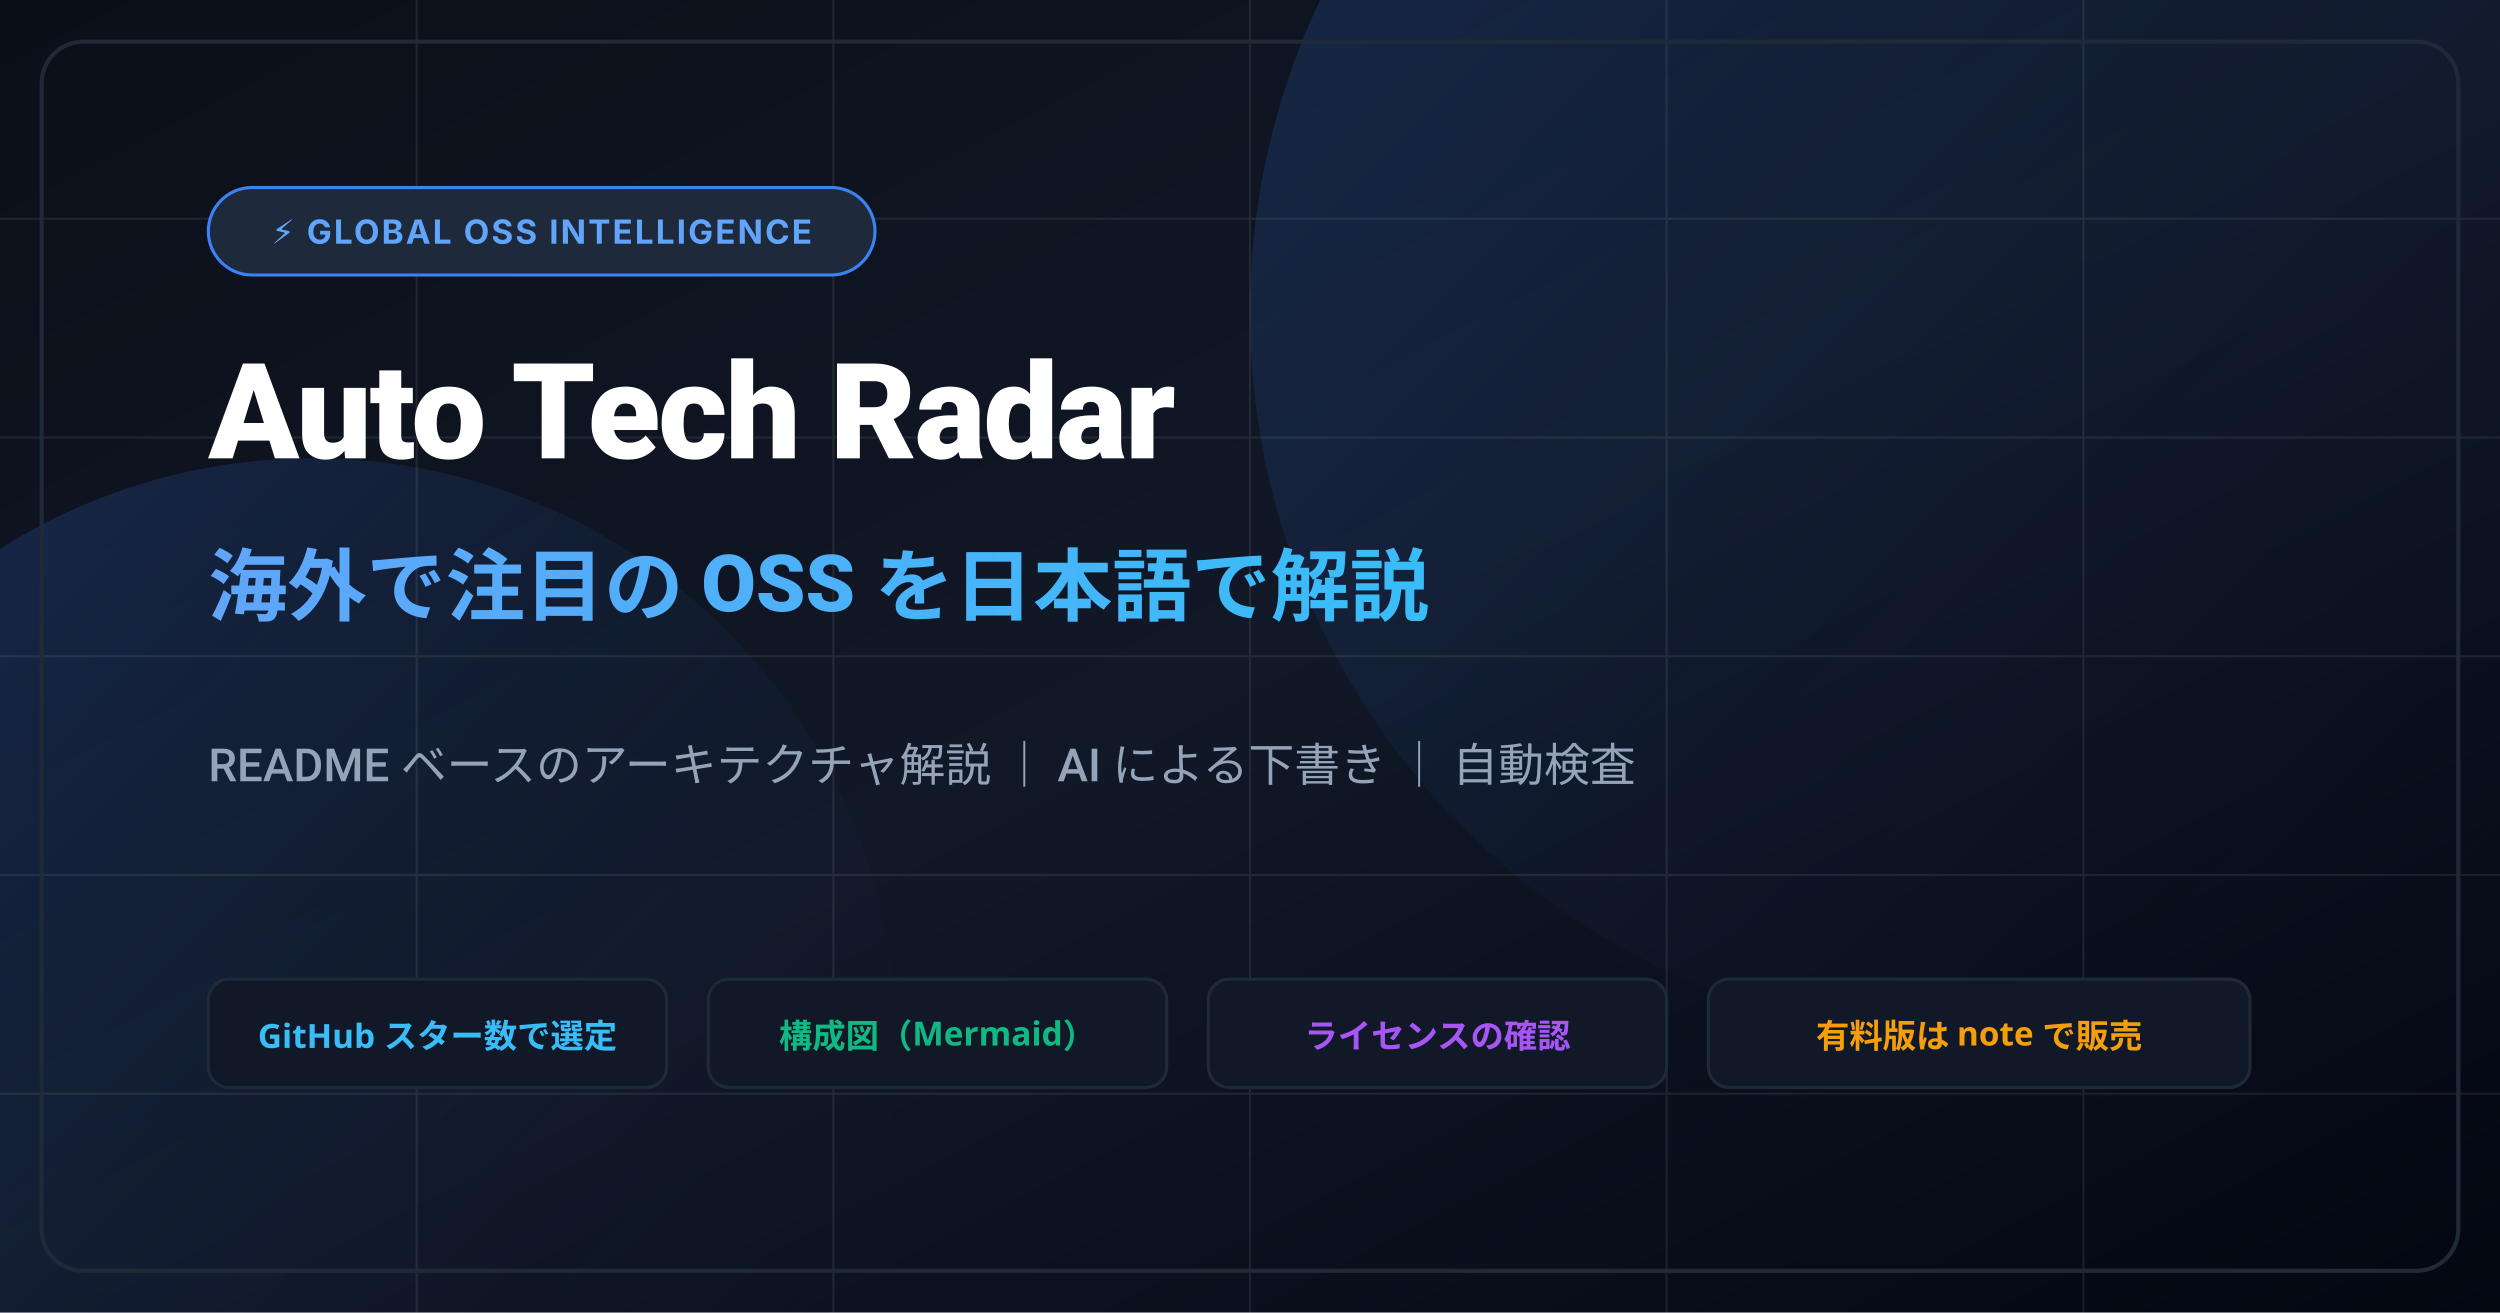
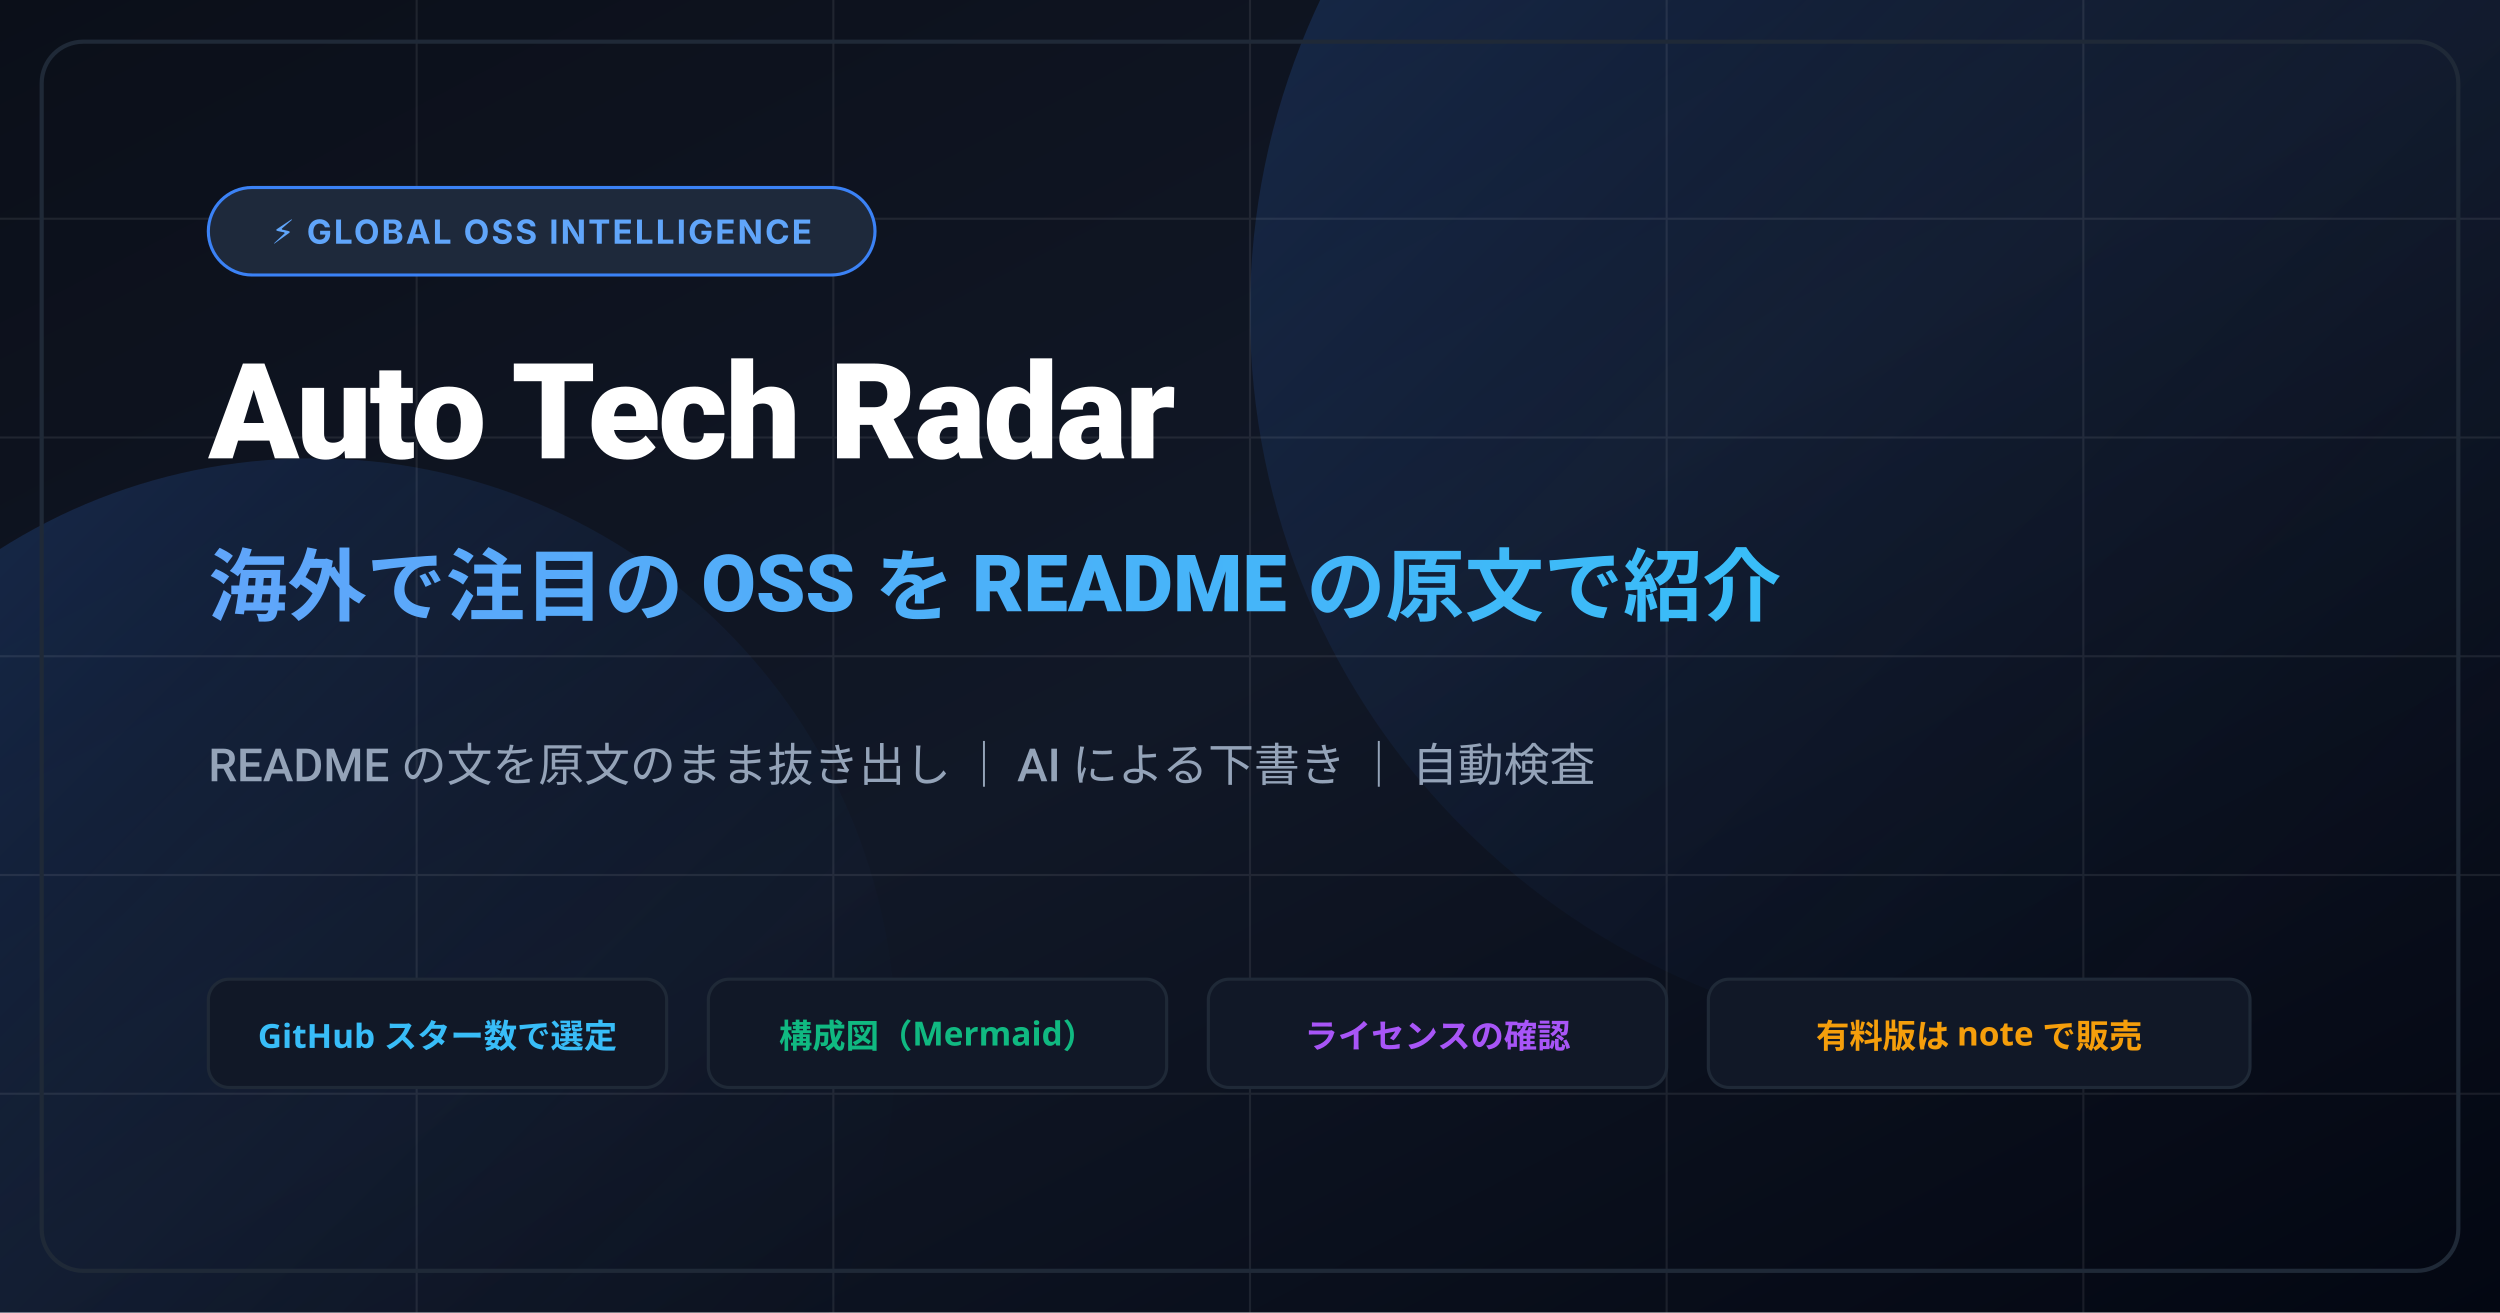
<svg xmlns="http://www.w3.org/2000/svg" viewBox="0 0 1200 630" width="1200" height="630">
  <defs>
    <linearGradient id="bg" x1="0%" y1="0%" x2="100%" y2="100%">
      <stop offset="0%" stop-color="#0b0f19" />
      <stop offset="50%" stop-color="#111827" />
      <stop offset="100%" stop-color="#030712" />
    </linearGradient>
    <linearGradient id="brand" x1="0%" y1="0%" x2="100%" y2="0%">
      <stop offset="0%" stop-color="#60a5fa" />
      <stop offset="100%" stop-color="#38bdf8" />
    </linearGradient>
    <linearGradient id="accent" x1="0%" y1="0%" x2="100%" y2="100%">
      <stop offset="0%" stop-color="#3b82f6" stop-opacity="0.25" />
      <stop offset="100%" stop-color="transparent" />
    </linearGradient>
  </defs>
  <rect width="1200" height="630" fill="url(#bg)" />
  <circle cx="950" cy="150" r="350" fill="url(#accent)" />
  <circle cx="150" cy="500" r="280" fill="url(#accent)" />
  <g opacity="0.08" stroke="#ffffff" stroke-width="1">
    <line x1="0" y1="105" x2="1200" y2="105" />
    <line x1="0" y1="210" x2="1200" y2="210" />
    <line x1="0" y1="315" x2="1200" y2="315" />
    <line x1="0" y1="420" x2="1200" y2="420" />
    <line x1="0" y1="525" x2="1200" y2="525" />
    <line x1="200" y1="0" x2="200" y2="630" />
    <line x1="400" y1="0" x2="400" y2="630" />
    <line x1="600" y1="0" x2="600" y2="630" />
    <line x1="800" y1="0" x2="800" y2="630" />
    <line x1="1000" y1="0" x2="1000" y2="630" />
  </g>
  <g transform="translate(100, 90)">
    <rect width="320" height="42" rx="21" fill="#1e293b" stroke="#3b82f6" stroke-width="1.5" />
    <text x="160" y="27" fill="#60a5fa" font-family="-apple-system, BlinkMacSystemFont, sans-serif" font-size="16" font-weight="700" text-anchor="middle" letter-spacing="1">⚡ GLOBAL OSS INTELLIGENCE</text>
  </g>
  <text x="100" y="220" fill="#ffffff" font-family="-apple-system, BlinkMacSystemFont, 'Segoe UI', Roboto, sans-serif" font-size="64" font-weight="900" letter-spacing="-1">
    Auto Tech Radar
  </text>
  <text x="100" y="295" fill="url(#brand)" font-family="-apple-system, BlinkMacSystemFont, 'Segoe UI', Roboto, sans-serif" font-size="38" font-weight="800">
-     海外で注目の OSS を日本語で解説
+     海外で注目の OSS を README の原文で紹介
  </text>
  <text x="100" y="375" fill="#94a3b8" font-family="-apple-system, BlinkMacSystemFont, 'Segoe UI', Roboto, sans-serif" font-size="22" font-weight="500">
-     README ベースのアーキテクチャ解説 ｜ AI による下書き ｜ 自動検査
+     README の文を原文のまま抜き出し ｜ AI による下書き ｜ 自動検査
  </text>
  <g transform="translate(100, 470)">
    <rect x="0" y="0" width="220" height="52" rx="10" fill="#111827" stroke="#1f2937" stroke-width="1.5" />
    <text x="110" y="33" fill="#38bdf8" font-family="sans-serif" font-size="16" font-weight="700" text-anchor="middle">GitHub スター数で選定</text>
    <rect x="240" y="0" width="220" height="52" rx="10" fill="#111827" stroke="#1f2937" stroke-width="1.5" />
    <text x="350" y="33" fill="#10b981" font-family="sans-serif" font-size="16" font-weight="700" text-anchor="middle">構成図（Mermaid）</text>
    <rect x="480" y="0" width="220" height="52" rx="10" fill="#111827" stroke="#1f2937" stroke-width="1.5" />
    <text x="590" y="33" fill="#a855f7" font-family="sans-serif" font-size="16" font-weight="700" text-anchor="middle">ライセンスの確認</text>
    <rect x="720" y="0" width="260" height="52" rx="10" fill="#111827" stroke="#1f2937" stroke-width="1.5" />
    <text x="850" y="33" fill="#f59e0b" font-family="sans-serif" font-size="16" font-weight="700" text-anchor="middle">有料版は note で販売</text>
  </g>
  <rect x="20" y="20" width="1160" height="590" rx="20" fill="none" stroke="#1f2937" stroke-width="2" />
</svg>
